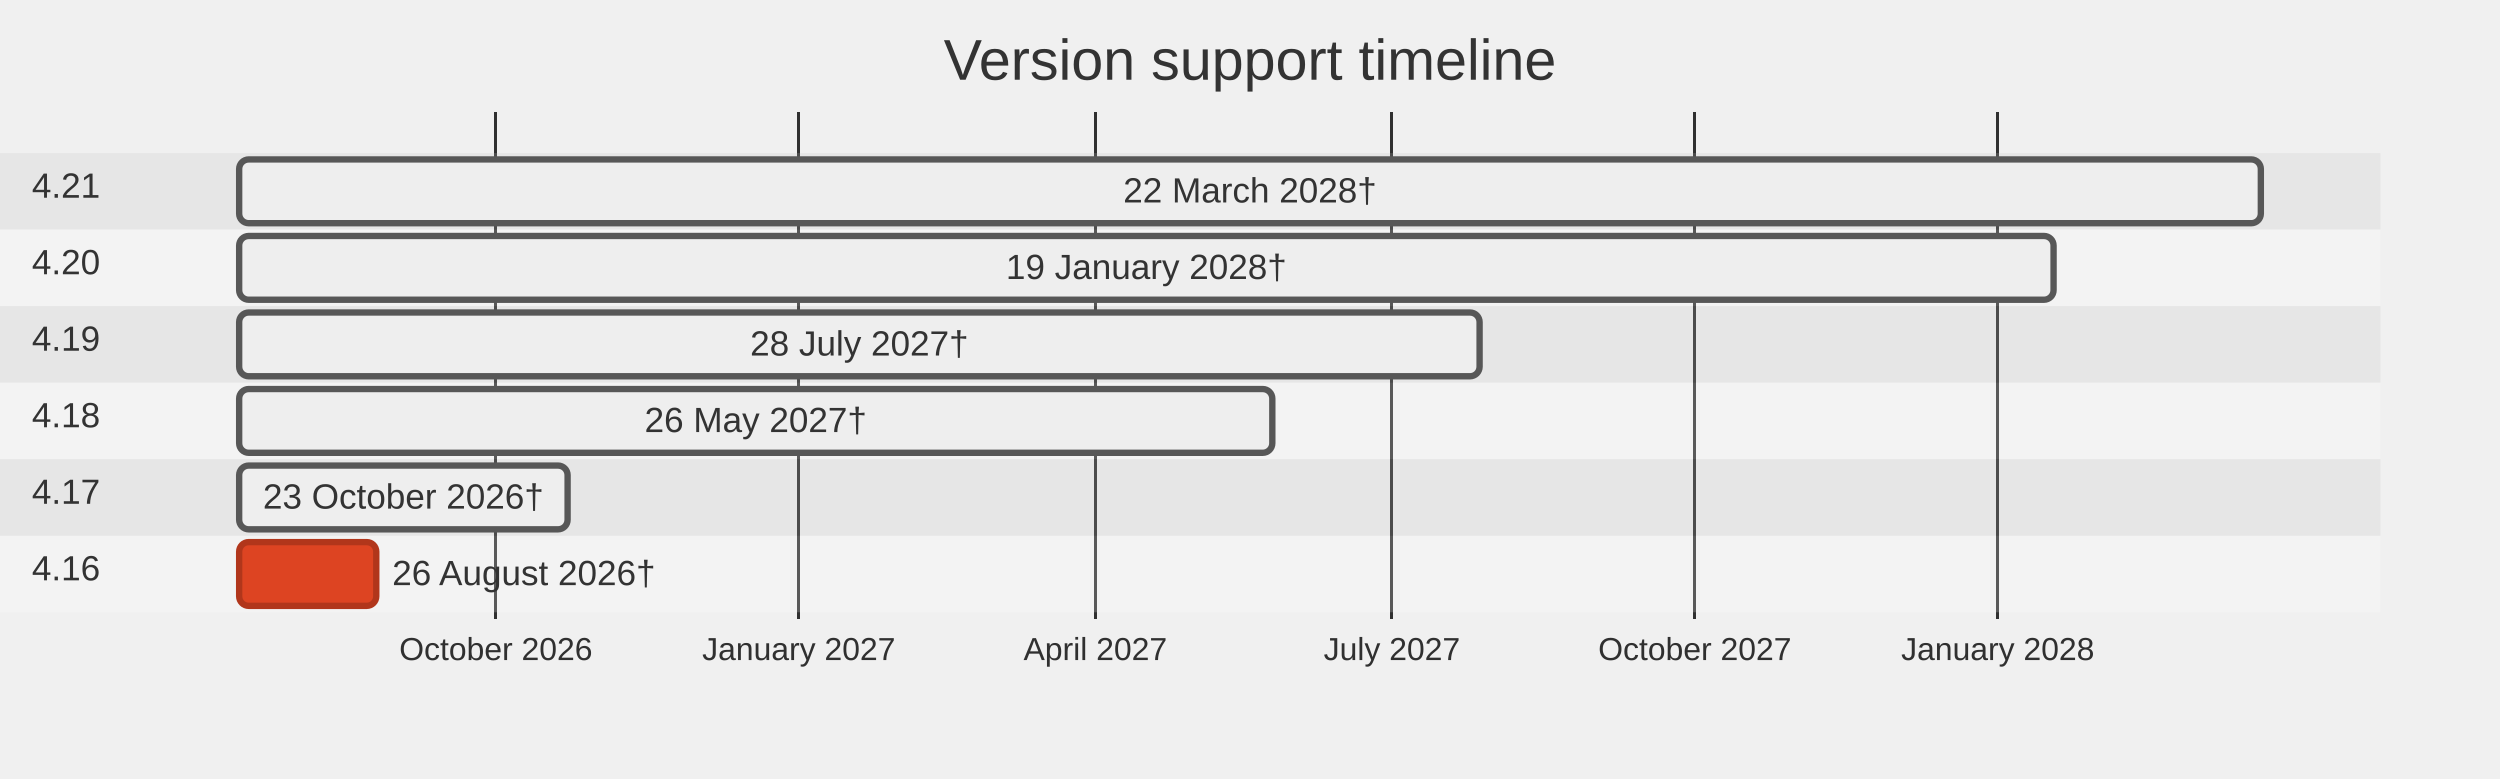
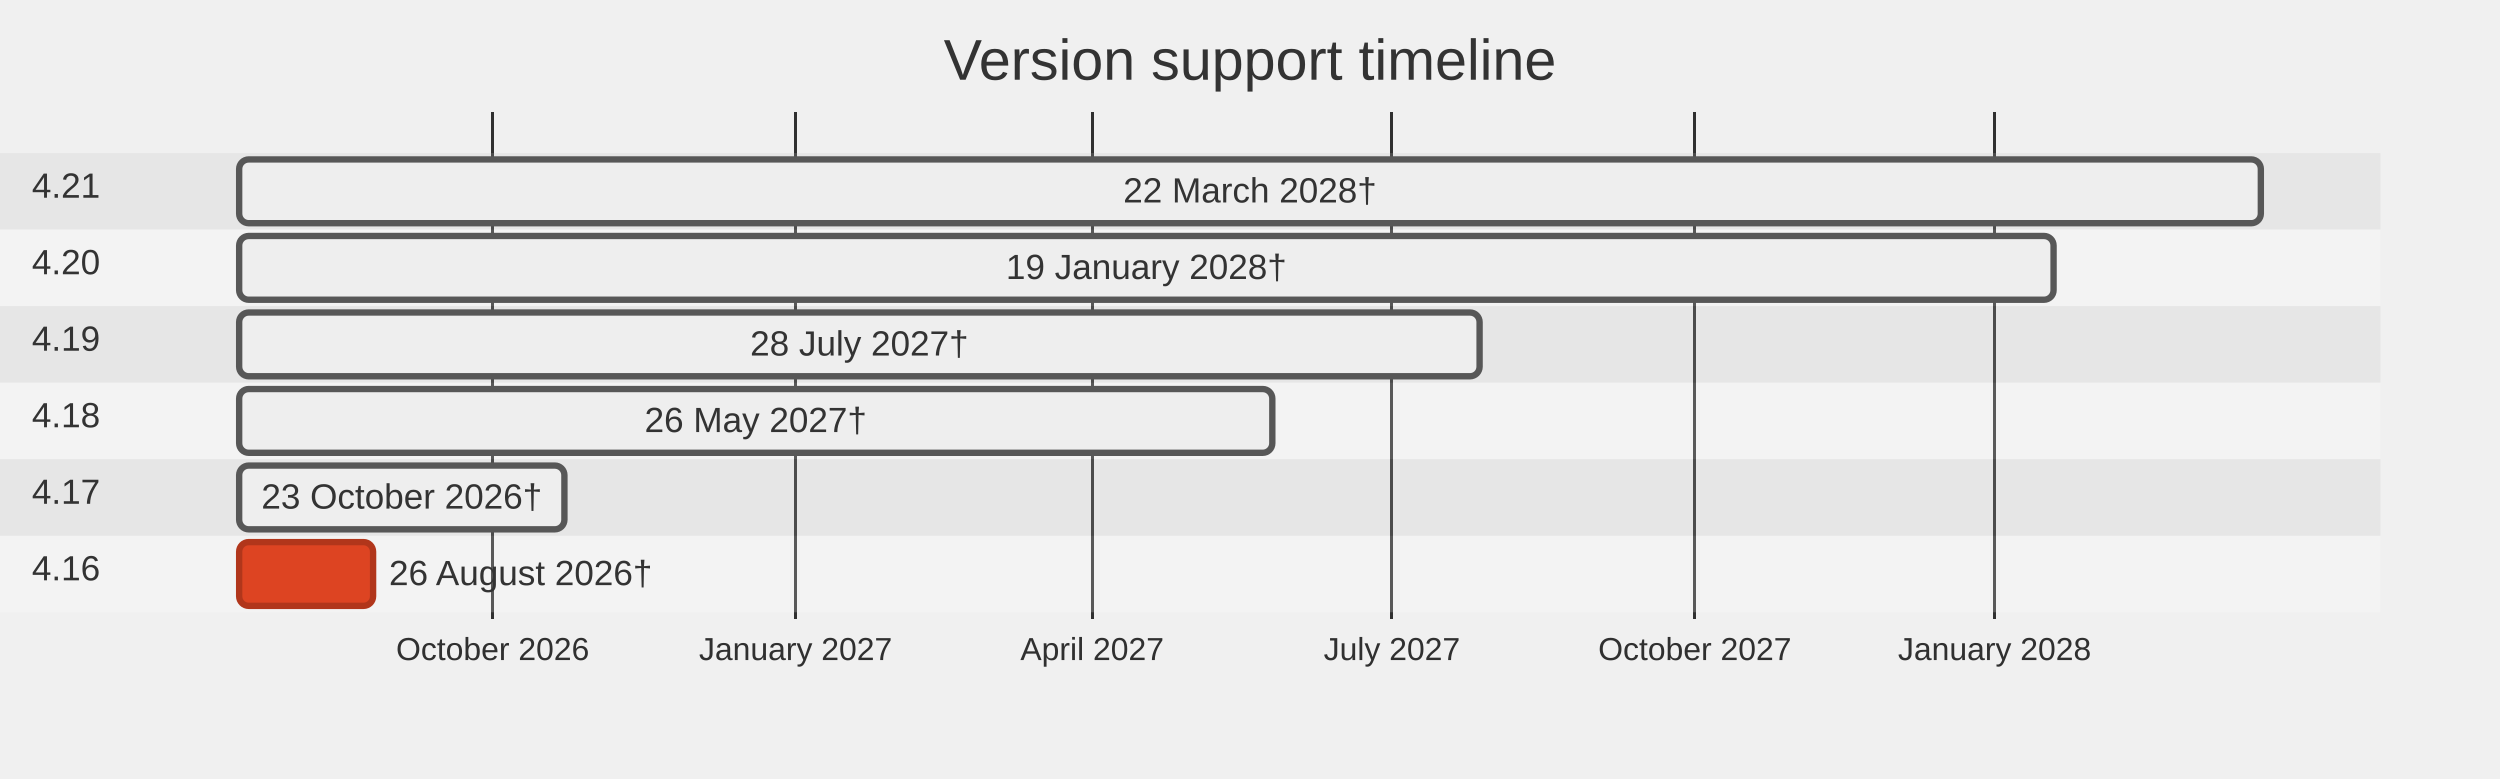
<svg xmlns="http://www.w3.org/2000/svg" id="my-svg" width="100%" viewBox="0 0 784 244" style="max-width: 784px; background-color: white;" role="graphics-document document" aria-roledescription="gantt">
  <style>#my-svg{font-family:"trebuchet ms",verdana,arial,sans-serif;font-size:16px;fill:#000000;}@keyframes edge-animation-frame{from{stroke-dashoffset:0;}}@keyframes dash{to{stroke-dashoffset:0;}}#my-svg .edge-animation-slow{stroke-dasharray:9,5!important;stroke-dashoffset:900;animation:dash 50s linear infinite;stroke-linecap:round;}#my-svg .edge-animation-fast{stroke-dasharray:9,5!important;stroke-dashoffset:900;animation:dash 20s linear infinite;stroke-linecap:round;}#my-svg .error-icon{fill:#552222;}#my-svg .error-text{fill:#552222;stroke:#552222;}#my-svg .edge-thickness-normal{stroke-width:1px;}#my-svg .edge-thickness-thick{stroke-width:3.5px;}#my-svg .edge-pattern-solid{stroke-dasharray:0;}#my-svg .edge-thickness-invisible{stroke-width:0;fill:none;}#my-svg .edge-pattern-dashed{stroke-dasharray:3;}#my-svg .edge-pattern-dotted{stroke-dasharray:2;}#my-svg .marker{fill:#666;stroke:#666;}#my-svg .marker.cross{stroke:#666;}#my-svg svg{font-family:"trebuchet ms",verdana,arial,sans-serif;font-size:16px;}#my-svg p{margin:0;}#my-svg .mermaid-main-font{font-family:"trebuchet ms",verdana,arial,sans-serif;}#my-svg .exclude-range{fill:#eeeeee;}#my-svg .section{stroke:none;opacity:0.2;}#my-svg .section0{fill:hsl(0, 0%, 73.922%);}#my-svg .section2{fill:hsl(0, 0%, 73.922%);}#my-svg .section1,#my-svg .section3{fill:white;opacity:0.2;}#my-svg .sectionTitle0{fill:#333;}#my-svg .sectionTitle1{fill:#333;}#my-svg .sectionTitle2{fill:#333;}#my-svg .sectionTitle3{fill:#333;}#my-svg .sectionTitle{text-anchor:start;font-family:"trebuchet ms",verdana,arial,sans-serif;}#my-svg .grid .tick{stroke:hsl(0, 0%, 90%);opacity:0.8;shape-rendering:crispEdges;}#my-svg .grid .tick text{font-family:"trebuchet ms",verdana,arial,sans-serif;fill:#000000;}#my-svg .grid path{stroke-width:0;}#my-svg .today{fill:none;stroke:#d42;stroke-width:2px;}#my-svg .task{stroke-width:2;}#my-svg .taskText{text-anchor:middle;font-family:"trebuchet ms",verdana,arial,sans-serif;}#my-svg .taskTextOutsideRight{fill:#333;text-anchor:start;font-family:"trebuchet ms",verdana,arial,sans-serif;}#my-svg .taskTextOutsideLeft{fill:#333;text-anchor:end;}#my-svg .task.clickable{cursor:pointer;}#my-svg .taskText.clickable{cursor:pointer;fill:#003163!important;font-weight:bold;}#my-svg .taskTextOutsideLeft.clickable{cursor:pointer;fill:#003163!important;font-weight:bold;}#my-svg .taskTextOutsideRight.clickable{cursor:pointer;fill:#003163!important;font-weight:bold;}#my-svg .taskText0,#my-svg .taskText1,#my-svg .taskText2,#my-svg .taskText3{fill:white;}#my-svg .task0,#my-svg .task1,#my-svg .task2,#my-svg .task3{fill:#707070;stroke:hsl(0, 0%, 33.922%);}#my-svg .taskTextOutside0,#my-svg .taskTextOutside2{fill:#333;}#my-svg .taskTextOutside1,#my-svg .taskTextOutside3{fill:#333;}#my-svg .active0,#my-svg .active1,#my-svg .active2,#my-svg .active3{fill:#eee;stroke:hsl(0, 0%, 33.922%);}#my-svg .activeText0,#my-svg .activeText1,#my-svg .activeText2,#my-svg .activeText3{fill:#333!important;}#my-svg .done0,#my-svg .done1,#my-svg .done2,#my-svg .done3{stroke:#666;fill:#bbb;stroke-width:2;}#my-svg .doneText0,#my-svg .doneText1,#my-svg .doneText2,#my-svg .doneText3{fill:#333!important;}#my-svg .doneText0.taskTextOutsideLeft,#my-svg .doneText0.taskTextOutsideRight,#my-svg .doneText1.taskTextOutsideLeft,#my-svg .doneText1.taskTextOutsideRight,#my-svg .doneText2.taskTextOutsideLeft,#my-svg .doneText2.taskTextOutsideRight,#my-svg .doneText3.taskTextOutsideLeft,#my-svg .doneText3.taskTextOutsideRight{fill:#333!important;}#my-svg .crit0,#my-svg .crit1,#my-svg .crit2,#my-svg .crit3{stroke:hsl(10.909, 73.333%, 40%);fill:#d42;stroke-width:2;}#my-svg .activeCrit0,#my-svg .activeCrit1,#my-svg .activeCrit2,#my-svg .activeCrit3{stroke:hsl(10.909, 73.333%, 40%);fill:#eee;stroke-width:2;}#my-svg .doneCrit0,#my-svg .doneCrit1,#my-svg .doneCrit2,#my-svg .doneCrit3{stroke:hsl(10.909, 73.333%, 40%);fill:#bbb;stroke-width:2;cursor:pointer;shape-rendering:crispEdges;}#my-svg .milestone{transform:rotate(45deg) scale(0.8,0.8);}#my-svg .milestoneText{font-style:italic;}#my-svg .doneCritText0,#my-svg .doneCritText1,#my-svg .doneCritText2,#my-svg .doneCritText3{fill:#333!important;}#my-svg .doneCritText0.taskTextOutsideLeft,#my-svg .doneCritText0.taskTextOutsideRight,#my-svg .doneCritText1.taskTextOutsideLeft,#my-svg .doneCritText1.taskTextOutsideRight,#my-svg .doneCritText2.taskTextOutsideLeft,#my-svg .doneCritText2.taskTextOutsideRight,#my-svg .doneCritText3.taskTextOutsideLeft,#my-svg .doneCritText3.taskTextOutsideRight{fill:#333!important;}#my-svg .vert{stroke:#d42;}#my-svg .vertText{font-size:15px;text-anchor:middle;fill:#d42!important;}#my-svg .activeCritText0,#my-svg .activeCritText1,#my-svg .activeCritText2,#my-svg .activeCritText3{fill:#333!important;}#my-svg .titleText{text-anchor:middle;font-size:18px;fill:#333;font-family:"trebuchet ms",verdana,arial,sans-serif;}#my-svg .node .neo-node{stroke:#999;}#my-svg [data-look="neo"].node rect,#my-svg [data-look="neo"].cluster rect,#my-svg [data-look="neo"].node polygon{stroke:url(#my-svg-gradient);filter:drop-shadow( 1px 2px 2px rgba(185,185,185,1));}#my-svg [data-look="neo"].swimlane.cluster rect{filter:none;}#my-svg [data-look="neo"].node path{stroke:url(#my-svg-gradient);stroke-width:1px;}#my-svg [data-look="neo"].node .outer-path{filter:drop-shadow( 1px 2px 2px rgba(185,185,185,1));}#my-svg [data-look="neo"].node .neo-line path{stroke:#999;filter:none;}#my-svg [data-look="neo"].node circle{stroke:url(#my-svg-gradient);filter:drop-shadow( 1px 2px 2px rgba(185,185,185,1));}#my-svg [data-look="neo"].node circle .state-start{fill:#000000;}#my-svg [data-look="neo"].icon-shape .icon{fill:url(#my-svg-gradient);filter:drop-shadow( 1px 2px 2px rgba(185,185,185,1));}#my-svg [data-look="neo"].icon-shape .icon-neo path{stroke:url(#my-svg-gradient);filter:drop-shadow( 1px 2px 2px rgba(185,185,185,1));}#my-svg :root{--mermaid-font-family:"trebuchet ms",verdana,arial,sans-serif;}</style>
  <g />
  <g class="grid" transform="translate(75, 194)" fill="none" font-size="10" font-family="sans-serif" text-anchor="middle">
    <path class="domain" stroke="currentColor" d="M0.5,-159V0.5H634.5V-159" />
-     <g class="tick" opacity="1" transform="translate(80.5,0)">
+     <g class="tick" opacity="1" transform="translate(79.5,0)">
      <line stroke="currentColor" y2="-159" />
      <text fill="#000" y="3" dy="1em" stroke="none" font-size="10" style="text-anchor: middle;"> October 2026</text>
    </g>
-     <g class="tick" opacity="1" transform="translate(175.5,0)">
+     <g class="tick" opacity="1" transform="translate(174.5,0)">
      <line stroke="currentColor" y2="-159" />
      <text fill="#000" y="3" dy="1em" stroke="none" font-size="10" style="text-anchor: middle;"> January 2027</text>
    </g>
-     <g class="tick" opacity="1" transform="translate(268.5,0)">
+     <g class="tick" opacity="1" transform="translate(267.5,0)">
      <line stroke="currentColor" y2="-159" />
      <text fill="#000" y="3" dy="1em" stroke="none" font-size="10" style="text-anchor: middle;"> April 2027</text>
    </g>
    <g class="tick" opacity="1" transform="translate(361.5,0)">
      <line stroke="currentColor" y2="-159" />
      <text fill="#000" y="3" dy="1em" stroke="none" font-size="10" style="text-anchor: middle;"> July 2027</text>
    </g>
    <g class="tick" opacity="1" transform="translate(456.5,0)">
      <line stroke="currentColor" y2="-159" />
      <text fill="#000" y="3" dy="1em" stroke="none" font-size="10" style="text-anchor: middle;"> October 2027</text>
    </g>
-     <g class="tick" opacity="1" transform="translate(551.5,0)">
+     <g class="tick" opacity="1" transform="translate(550.5,0)">
      <line stroke="currentColor" y2="-159" />
      <text fill="#000" y="3" dy="1em" stroke="none" font-size="10" style="text-anchor: middle;"> January 2028</text>
    </g>
  </g>
  <g>
    <rect x="0" y="48" width="746.5" height="24" class="section section0" />
    <rect x="0" y="72" width="746.5" height="24" class="section section1" />
    <rect x="0" y="96" width="746.5" height="24" class="section section2" />
    <rect x="0" y="120" width="746.5" height="24" class="section section3" />
    <rect x="0" y="144" width="746.5" height="24" class="section section0" />
    <rect x="0" y="168" width="746.5" height="24" class="section section1" />
  </g>
  <g>
    <rect id="my-svg-task1" rx="3" ry="3" x="75" y="50" width="634" height="20" transform-origin="392px 60px" class="task active0" />
    <rect id="my-svg-task2" rx="3" ry="3" x="75" y="74" width="569" height="20" transform-origin="359.5px 84px" class="task active1" />
    <rect id="my-svg-task3" rx="3" ry="3" x="75" y="98" width="389" height="20" transform-origin="269.5px 108px" class="task active2" />
    <rect id="my-svg-task4" rx="3" ry="3" x="75" y="122" width="324" height="20" transform-origin="237px 132px" class="task active3" />
-     <rect id="my-svg-task5" rx="3" ry="3" x="75" y="146" width="103" height="20" transform-origin="126.5px 156px" class="task active0" />
-     <rect id="my-svg-task6" rx="3" ry="3" x="75" y="170" width="43" height="20" transform-origin="96.5px 180px" class="task crit1" />
+     <rect id="my-svg-task5" rx="3" ry="3" x="75" y="146" width="102" height="20" transform-origin="126px 156px" class="task active0" />
+     <rect id="my-svg-task6" rx="3" ry="3" x="75" y="170" width="42" height="20" transform-origin="96px 180px" class="task crit1" />
    <text id="my-svg-task1-text" font-size="11" x="392" y="63.5" class="taskText taskText0 activeText0 width-88.51611328125">22 March 2028†      </text>
    <text id="my-svg-task2-text" font-size="11" x="359.5" y="87.5" class="taskText taskText1 activeText1 width-96.685546875">19 January 2028†    </text>
    <text id="my-svg-task3-text" font-size="11" x="269.5" y="111.5" class="taskText taskText2 activeText2 width-74.76611328125">28 July 2027†       </text>
    <text id="my-svg-task4-text" font-size="11" x="237" y="135.5" class="taskText taskText3 activeText3 width-77.7255859375">26 May 2027†        </text>
-     <text id="my-svg-task5-text" font-size="11" x="126.5" y="159.5" class="taskText taskText0 activeText0 width-99.005859375">23 October 2026†    </text>
-     <text id="my-svg-task6-text" font-size="11" x="123" y="183.5" class="taskTextOutsideRight taskTextOutside1  critText1 width-93.47900390625">26 August 2026†     </text>
+     <text id="my-svg-task5-text" font-size="11" x="126" y="159.5" class="taskText taskText0 activeText0 width-99.005859375">23 October 2026†    </text>
+     <text id="my-svg-task6-text" font-size="11" x="122" y="183.5" class="taskTextOutsideRight taskTextOutside1  critText1 width-93.47900390625">26 August 2026†     </text>
  </g>
  <g>
    <text dy="0em" x="10" y="62" font-size="11" class="sectionTitle sectionTitle0">
      <tspan alignment-baseline="central" x="10">4.21</tspan>
    </text>
    <text dy="0em" x="10" y="86" font-size="11" class="sectionTitle sectionTitle1">
      <tspan alignment-baseline="central" x="10">4.20</tspan>
    </text>
    <text dy="0em" x="10" y="110" font-size="11" class="sectionTitle sectionTitle2">
      <tspan alignment-baseline="central" x="10">4.19</tspan>
    </text>
    <text dy="0em" x="10" y="134" font-size="11" class="sectionTitle sectionTitle3">
      <tspan alignment-baseline="central" x="10">4.18</tspan>
    </text>
    <text dy="0em" x="10" y="158" font-size="11" class="sectionTitle sectionTitle0">
      <tspan alignment-baseline="central" x="10">4.17</tspan>
    </text>
    <text dy="0em" x="10" y="182" font-size="11" class="sectionTitle sectionTitle1">
      <tspan alignment-baseline="central" x="10">4.16</tspan>
    </text>
  </g>
  <text x="392" y="25" class="titleText">Version support timeline</text>
</svg>
